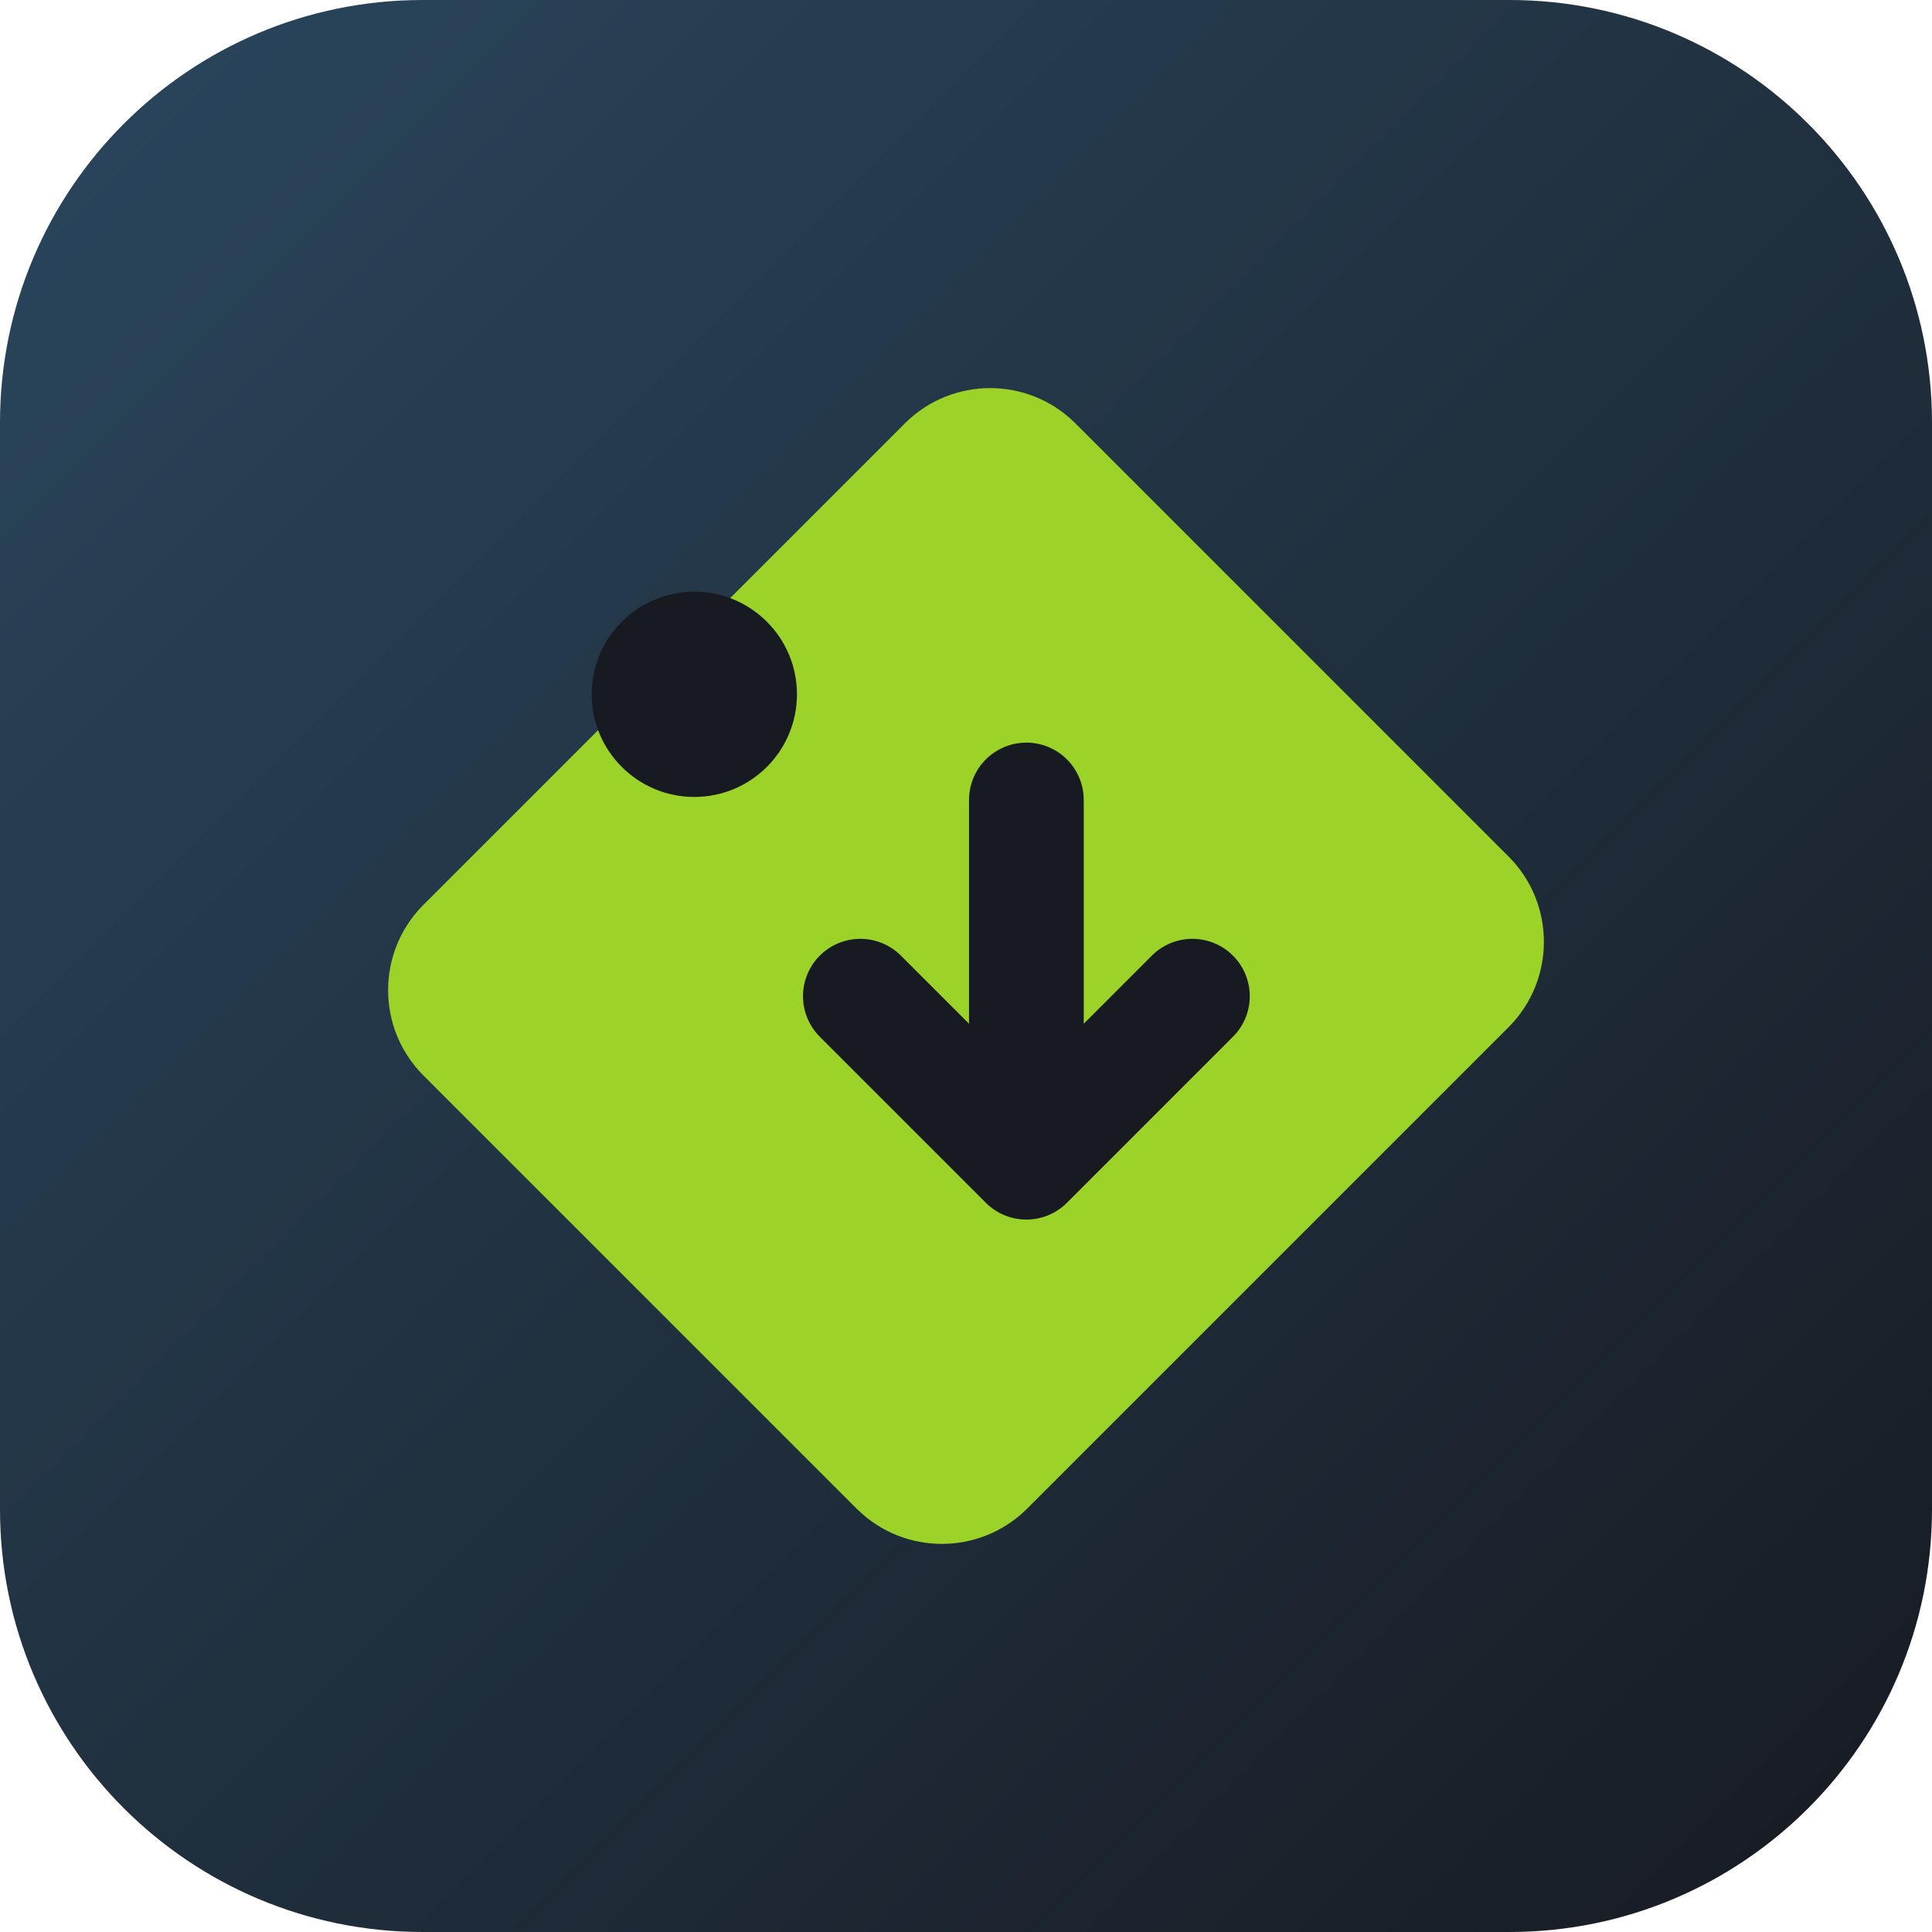
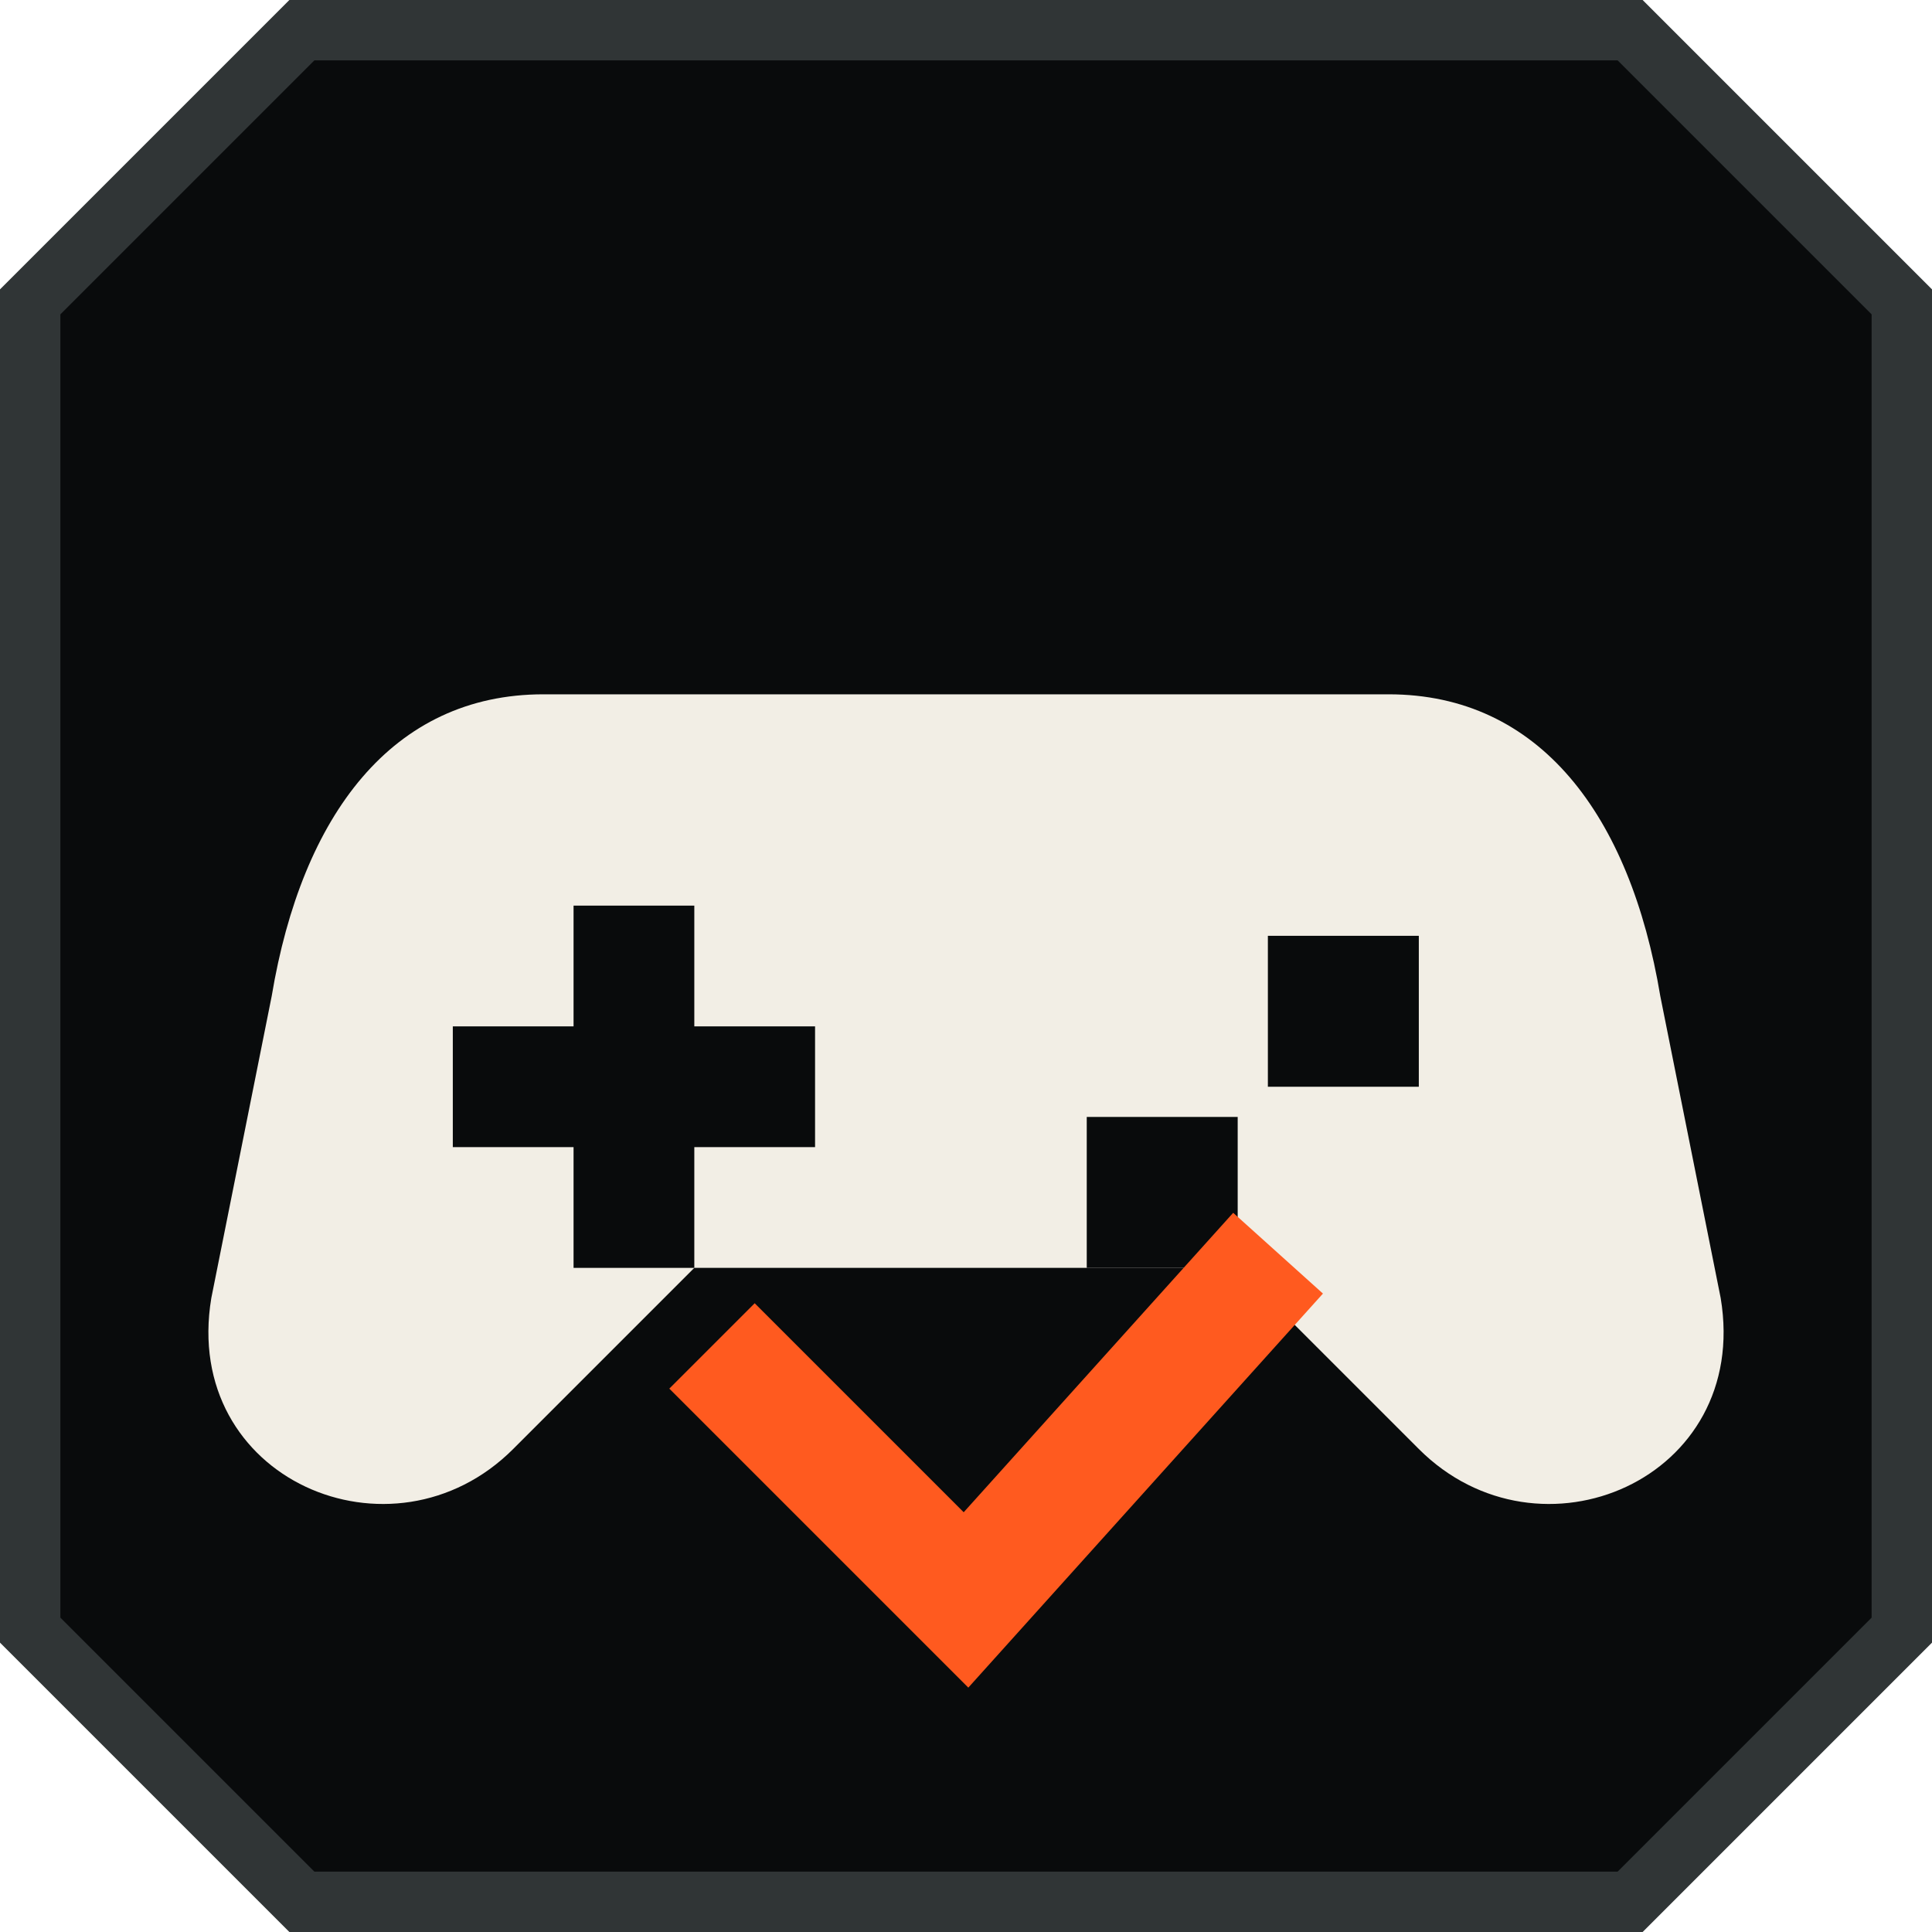
- <svg xmlns="http://www.w3.org/2000/svg" viewBox="0 0 64 64" width="64" height="64">
-   <defs>
-     <linearGradient id="bg" x1="0" y1="0" x2="1" y2="1">
-       <stop offset="0" stop-color="#2a475e" />
-       <stop offset="1" stop-color="#171a21" />
-     </linearGradient>
-   </defs>
-   <rect width="64" height="64" rx="14" fill="url(#bg)" />
-   <path d="M14 30 L30 14 a4 4 0 0 1 5.6 0 L50 28.4 a4 4 0 0 1 0 5.6 L34 50 a4 4 0 0 1-5.6 0 L14 35.6 a4 4 0 0 1 0-5.6 Z" fill="#9bd328" />
-   <circle cx="23" cy="23" r="3.4" fill="#171a21" />
-   <path d="M34 26.5 v11 M28.5 33 l5.5 5.5 5.5-5.5" stroke="#171a21" stroke-width="3.8" fill="none" stroke-linecap="round" stroke-linejoin="round" />
+ <svg xmlns="http://www.w3.org/2000/svg" viewBox="0 0 64 64" role="img" aria-label="Game Promo Ranker">
+   <path fill="#090b0c" stroke="#303536" stroke-width="2" d="M10 1h44l9 9v44l-9 9H10l-9-9V10z" />
+   <path fill="#f2eee5" d="M18 23h28c5 0 8 4 9 10l2 10c1 6-6 9-10 5l-6-6H23l-6 6c-4 4-11 1-10-5l2-10c1-6 4-10 9-10Z" />
+   <path fill="#090b0c" d="M19 30h4v4h4v4h-4v4h-4v-4h-4v-4h4zm23 1h5v5h-5zm-6 6h5v5h-5z" />
+   <path fill="none" stroke="#ff5a1f" stroke-width="4" stroke-linecap="square" stroke-linejoin="miter" d="m25 46 7 7 9-10" />
</svg>
